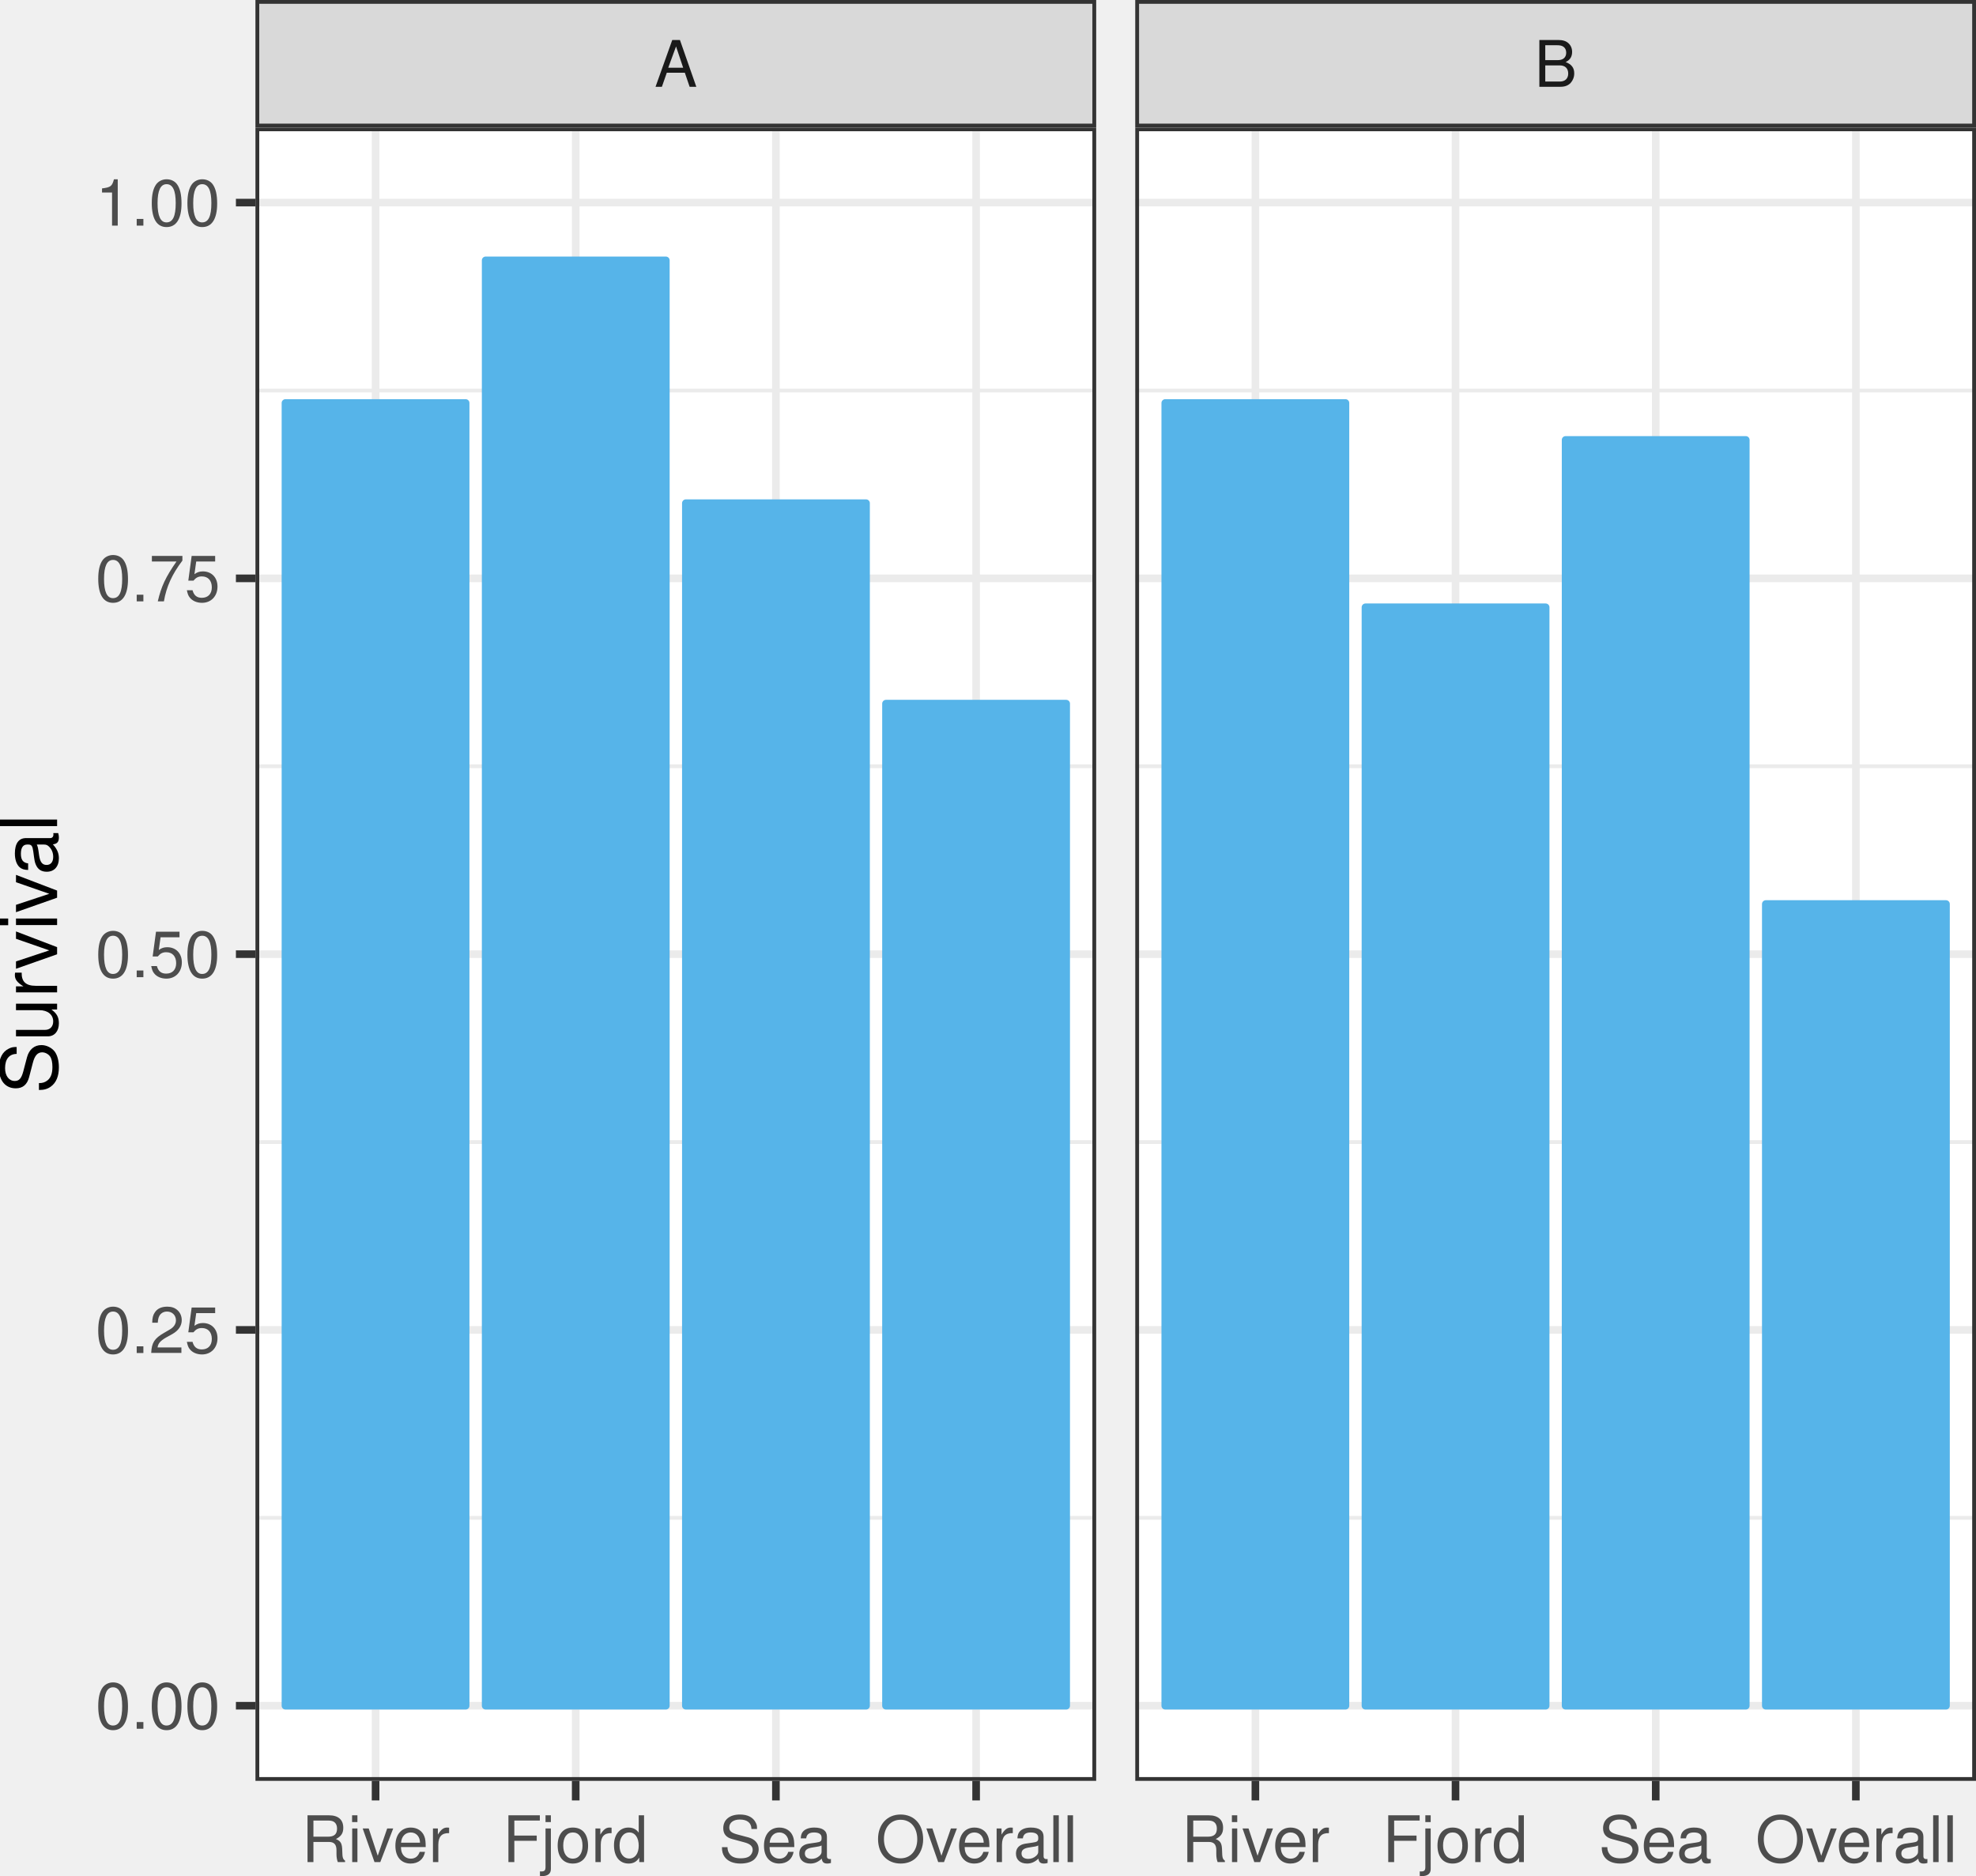
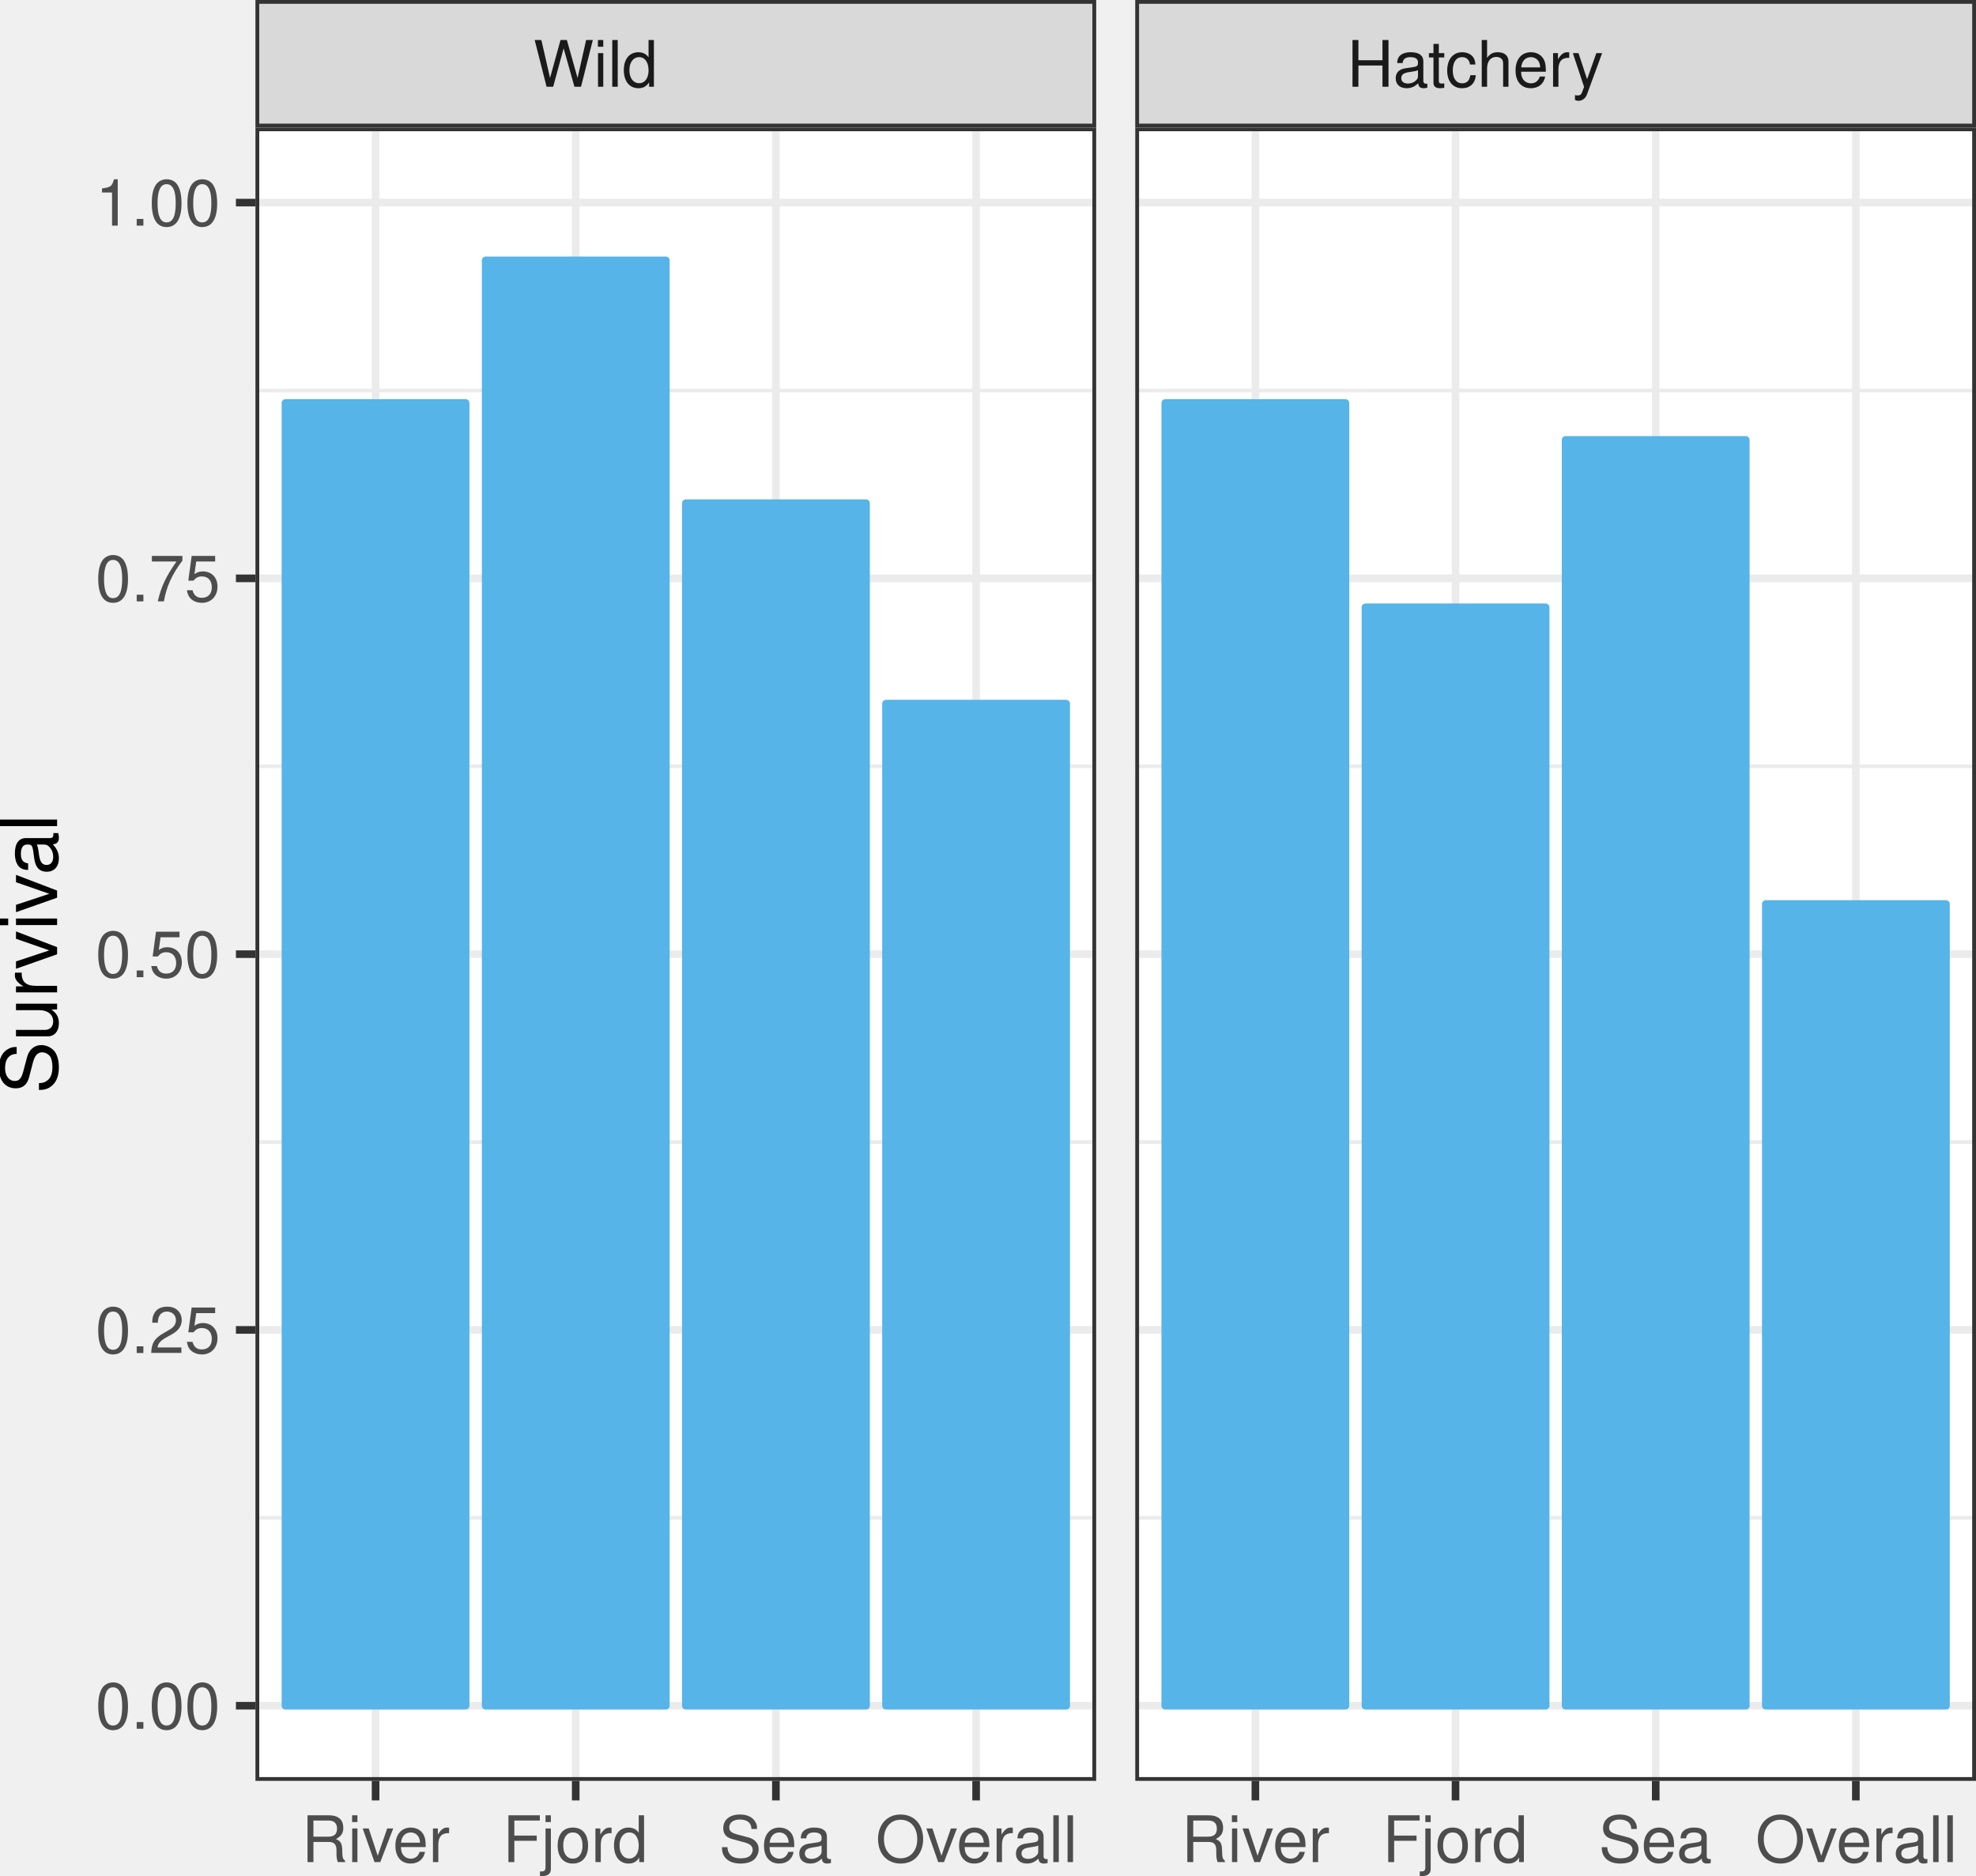
<svg xmlns="http://www.w3.org/2000/svg" version="1.1" id="svg2" xml:space="preserve" width="369.531" height="350.685" viewBox="0 0 369.531 350.685">
  <defs id="defs6">
    <clipPath clipPathUnits="userSpaceOnUse" id="clipPath42">
      <path d="M 0,0 H 288 V 288 H 0 Z" id="path40" />
    </clipPath>
    <clipPath clipPathUnits="userSpaceOnUse" id="clipPath54">
      <path d="M 41.2,32.79 H 159.12 V 264.65 H 41.2 Z" id="path52" />
    </clipPath>
    <clipPath clipPathUnits="userSpaceOnUse" id="clipPath102">
      <path d="M 164.6,32.79 H 282.52 V 264.65 H 164.6 Z" id="path100" />
    </clipPath>
    <clipPath clipPathUnits="userSpaceOnUse" id="clipPath150">
      <path d="m 41.2,264.65 h 117.92 v 17.87 H 41.2 Z" id="path148" />
    </clipPath>
    <clipPath clipPathUnits="userSpaceOnUse" id="clipPath158">
      <path d="m 41.2,264.65 h 117.92 v 17.87 H 41.2 Z" id="path156" />
    </clipPath>
    <clipPath clipPathUnits="userSpaceOnUse" id="clipPath172">
      <path d="m 41.2,264.65 h 117.92 v 17.87 H 41.2 Z" id="path170" />
    </clipPath>
    <clipPath clipPathUnits="userSpaceOnUse" id="clipPath180">
      <path d="m 41.2,264.65 h 117.92 v 17.87 H 41.2 Z" id="path178" />
    </clipPath>
    <clipPath clipPathUnits="userSpaceOnUse" id="clipPath190">
      <path d="m 164.6,264.65 h 117.92 v 17.87 H 164.6 Z" id="path188" />
    </clipPath>
    <clipPath clipPathUnits="userSpaceOnUse" id="clipPath198">
      <path d="m 164.6,264.65 h 117.92 v 17.87 H 164.6 Z" id="path196" />
    </clipPath>
    <clipPath clipPathUnits="userSpaceOnUse" id="clipPath212">
      <path d="m 164.6,264.65 h 117.92 v 17.87 H 164.6 Z" id="path210" />
    </clipPath>
    <clipPath clipPathUnits="userSpaceOnUse" id="clipPath220">
      <path d="m 164.6,264.65 h 117.92 v 17.87 H 164.6 Z" id="path218" />
    </clipPath>
  </defs>
  <g id="g10" transform="matrix(1.333333,0,0,-1.333333,-7.162265,376.6933)">
    <g id="g12" />
    <g id="g14" />
    <g id="g16" />
    <g id="g18" />
    <g id="g20" />
    <g id="g22" />
    <g id="g24" />
    <g id="g26" />
    <g id="g28" />
    <g id="g30" />
    <g id="g32" />
    <g id="g34" />
    <g clip-path="url(#clipPath42)" id="g38" />
    <g id="g46" />
    <g id="g48">
      <g id="g50" clip-path="url(#clipPath54)">
        <path d="M 41.2,32.79 H 159.12 V 264.65 H 41.2 Z" style="fill:#ffffff;fill-opacity:1;fill-rule:nonzero;stroke:none" id="path56" />
        <path d="M 41.2,69.68 H 159.12" style="fill:none;stroke:#ebebeb;stroke-width:0.53;stroke-linecap:butt;stroke-linejoin:round;stroke-miterlimit:10;stroke-dasharray:none;stroke-opacity:1" id="path58" />
        <path d="M 41.2,122.37 H 159.12" style="fill:none;stroke:#ebebeb;stroke-width:0.53;stroke-linecap:butt;stroke-linejoin:round;stroke-miterlimit:10;stroke-dasharray:none;stroke-opacity:1" id="path60" />
        <path d="M 41.2,175.07 H 159.12" style="fill:none;stroke:#ebebeb;stroke-width:0.53;stroke-linecap:butt;stroke-linejoin:round;stroke-miterlimit:10;stroke-dasharray:none;stroke-opacity:1" id="path62" />
        <path d="M 41.2,227.76 H 159.12" style="fill:none;stroke:#ebebeb;stroke-width:0.53;stroke-linecap:butt;stroke-linejoin:round;stroke-miterlimit:10;stroke-dasharray:none;stroke-opacity:1" id="path64" />
        <path d="M 41.2,43.33 H 159.12" style="fill:none;stroke:#ebebeb;stroke-width:1.07;stroke-linecap:butt;stroke-linejoin:round;stroke-miterlimit:10;stroke-dasharray:none;stroke-opacity:1" id="path66" />
        <path d="M 41.2,96.03 H 159.12" style="fill:none;stroke:#ebebeb;stroke-width:1.07;stroke-linecap:butt;stroke-linejoin:round;stroke-miterlimit:10;stroke-dasharray:none;stroke-opacity:1" id="path68" />
        <path d="M 41.2,148.72 H 159.12" style="fill:none;stroke:#ebebeb;stroke-width:1.07;stroke-linecap:butt;stroke-linejoin:round;stroke-miterlimit:10;stroke-dasharray:none;stroke-opacity:1" id="path70" />
        <path d="M 41.2,201.42 H 159.12" style="fill:none;stroke:#ebebeb;stroke-width:1.07;stroke-linecap:butt;stroke-linejoin:round;stroke-miterlimit:10;stroke-dasharray:none;stroke-opacity:1" id="path72" />
        <path d="M 41.2,254.11 H 159.12" style="fill:none;stroke:#ebebeb;stroke-width:1.07;stroke-linecap:butt;stroke-linejoin:round;stroke-miterlimit:10;stroke-dasharray:none;stroke-opacity:1" id="path74" />
        <path d="M 58.05,32.79 V 264.65" style="fill:none;stroke:#ebebeb;stroke-width:1.07;stroke-linecap:butt;stroke-linejoin:round;stroke-miterlimit:10;stroke-dasharray:none;stroke-opacity:1" id="path76" />
        <path d="M 86.12,32.79 V 264.65" style="fill:none;stroke:#ebebeb;stroke-width:1.07;stroke-linecap:butt;stroke-linejoin:round;stroke-miterlimit:10;stroke-dasharray:none;stroke-opacity:1" id="path78" />
        <path d="M 114.2,32.79 V 264.65" style="fill:none;stroke:#ebebeb;stroke-width:1.07;stroke-linecap:butt;stroke-linejoin:round;stroke-miterlimit:10;stroke-dasharray:none;stroke-opacity:1" id="path80" />
        <path d="M 142.28,32.79 V 264.65" style="fill:none;stroke:#ebebeb;stroke-width:1.07;stroke-linecap:butt;stroke-linejoin:round;stroke-miterlimit:10;stroke-dasharray:none;stroke-opacity:1" id="path82" />
        <path d="M 45.41,43.33 H 70.68 V 226.01 H 45.41 Z" style="fill:#56b4e9;fill-opacity:1;fill-rule:nonzero;stroke:#56b4e9;stroke-width:1.07;stroke-linecap:butt;stroke-linejoin:round;stroke-miterlimit:10;stroke-dasharray:none;stroke-opacity:1" id="path84" />
        <path d="M 73.49,43.33 H 98.76 V 246.01 H 73.49 Z" style="fill:#56b4e9;fill-opacity:1;fill-rule:nonzero;stroke:#56b4e9;stroke-width:1.07;stroke-linecap:butt;stroke-linejoin:round;stroke-miterlimit:10;stroke-dasharray:none;stroke-opacity:1" id="path86" />
        <path d="m 101.57,43.33 h 25.27 v 168.63 h -25.27 z" style="fill:#56b4e9;fill-opacity:1;fill-rule:nonzero;stroke:#56b4e9;stroke-width:1.07;stroke-linecap:butt;stroke-linejoin:round;stroke-miterlimit:10;stroke-dasharray:none;stroke-opacity:1" id="path88" />
        <path d="m 129.64,43.33 h 25.27 v 140.52 h -25.27 z" style="fill:#56b4e9;fill-opacity:1;fill-rule:nonzero;stroke:#56b4e9;stroke-width:1.07;stroke-linecap:butt;stroke-linejoin:round;stroke-miterlimit:10;stroke-dasharray:none;stroke-opacity:1" id="path90" />
        <path d="M 41.2,32.79 H 159.12 V 264.65 H 41.2 Z" style="fill:none;stroke:#333333;stroke-width:1.07;stroke-linecap:round;stroke-linejoin:round;stroke-miterlimit:10;stroke-dasharray:none;stroke-opacity:1" id="path92" />
      </g>
    </g>
    <g id="g94" />
    <g id="g96">
      <g id="g98" clip-path="url(#clipPath102)">
        <path d="M 164.6,32.79 H 282.52 V 264.65 H 164.6 Z" style="fill:#ffffff;fill-opacity:1;fill-rule:nonzero;stroke:none" id="path104" />
        <path d="M 164.6,69.68 H 282.52" style="fill:none;stroke:#ebebeb;stroke-width:0.53;stroke-linecap:butt;stroke-linejoin:round;stroke-miterlimit:10;stroke-dasharray:none;stroke-opacity:1" id="path106" />
        <path d="M 164.6,122.37 H 282.52" style="fill:none;stroke:#ebebeb;stroke-width:0.53;stroke-linecap:butt;stroke-linejoin:round;stroke-miterlimit:10;stroke-dasharray:none;stroke-opacity:1" id="path108" />
        <path d="M 164.6,175.07 H 282.52" style="fill:none;stroke:#ebebeb;stroke-width:0.53;stroke-linecap:butt;stroke-linejoin:round;stroke-miterlimit:10;stroke-dasharray:none;stroke-opacity:1" id="path110" />
        <path d="M 164.6,227.76 H 282.52" style="fill:none;stroke:#ebebeb;stroke-width:0.53;stroke-linecap:butt;stroke-linejoin:round;stroke-miterlimit:10;stroke-dasharray:none;stroke-opacity:1" id="path112" />
        <path d="M 164.6,43.33 H 282.52" style="fill:none;stroke:#ebebeb;stroke-width:1.07;stroke-linecap:butt;stroke-linejoin:round;stroke-miterlimit:10;stroke-dasharray:none;stroke-opacity:1" id="path114" />
        <path d="M 164.6,96.03 H 282.52" style="fill:none;stroke:#ebebeb;stroke-width:1.07;stroke-linecap:butt;stroke-linejoin:round;stroke-miterlimit:10;stroke-dasharray:none;stroke-opacity:1" id="path116" />
        <path d="M 164.6,148.72 H 282.52" style="fill:none;stroke:#ebebeb;stroke-width:1.07;stroke-linecap:butt;stroke-linejoin:round;stroke-miterlimit:10;stroke-dasharray:none;stroke-opacity:1" id="path118" />
        <path d="M 164.6,201.42 H 282.52" style="fill:none;stroke:#ebebeb;stroke-width:1.07;stroke-linecap:butt;stroke-linejoin:round;stroke-miterlimit:10;stroke-dasharray:none;stroke-opacity:1" id="path120" />
        <path d="M 164.6,254.11 H 282.52" style="fill:none;stroke:#ebebeb;stroke-width:1.07;stroke-linecap:butt;stroke-linejoin:round;stroke-miterlimit:10;stroke-dasharray:none;stroke-opacity:1" id="path122" />
        <path d="M 181.45,32.79 V 264.65" style="fill:none;stroke:#ebebeb;stroke-width:1.07;stroke-linecap:butt;stroke-linejoin:round;stroke-miterlimit:10;stroke-dasharray:none;stroke-opacity:1" id="path124" />
        <path d="M 209.52,32.79 V 264.65" style="fill:none;stroke:#ebebeb;stroke-width:1.07;stroke-linecap:butt;stroke-linejoin:round;stroke-miterlimit:10;stroke-dasharray:none;stroke-opacity:1" id="path126" />
        <path d="M 237.6,32.79 V 264.65" style="fill:none;stroke:#ebebeb;stroke-width:1.07;stroke-linecap:butt;stroke-linejoin:round;stroke-miterlimit:10;stroke-dasharray:none;stroke-opacity:1" id="path128" />
        <path d="M 265.67,32.79 V 264.65" style="fill:none;stroke:#ebebeb;stroke-width:1.07;stroke-linecap:butt;stroke-linejoin:round;stroke-miterlimit:10;stroke-dasharray:none;stroke-opacity:1" id="path130" />
        <path d="m 168.81,43.33 h 25.27 v 182.68 h -25.27 z" style="fill:#56b4e9;fill-opacity:1;fill-rule:nonzero;stroke:#56b4e9;stroke-width:1.07;stroke-linecap:butt;stroke-linejoin:round;stroke-miterlimit:10;stroke-dasharray:none;stroke-opacity:1" id="path132" />
        <path d="m 196.89,43.33 h 25.27 v 154.03 h -25.27 z" style="fill:#56b4e9;fill-opacity:1;fill-rule:nonzero;stroke:#56b4e9;stroke-width:1.07;stroke-linecap:butt;stroke-linejoin:round;stroke-miterlimit:10;stroke-dasharray:none;stroke-opacity:1" id="path134" />
        <path d="m 224.96,43.33 h 25.27 v 177.5 h -25.27 z" style="fill:#56b4e9;fill-opacity:1;fill-rule:nonzero;stroke:#56b4e9;stroke-width:1.07;stroke-linecap:butt;stroke-linejoin:round;stroke-miterlimit:10;stroke-dasharray:none;stroke-opacity:1" id="path136" />
        <path d="m 253.04,43.33 h 25.27 v 112.42 h -25.27 z" style="fill:#56b4e9;fill-opacity:1;fill-rule:nonzero;stroke:#56b4e9;stroke-width:1.07;stroke-linecap:butt;stroke-linejoin:round;stroke-miterlimit:10;stroke-dasharray:none;stroke-opacity:1" id="path138" />
        <path d="M 164.6,32.79 H 282.52 V 264.65 H 164.6 Z" style="fill:none;stroke:#333333;stroke-width:1.07;stroke-linecap:round;stroke-linejoin:round;stroke-miterlimit:10;stroke-dasharray:none;stroke-opacity:1" id="path140" />
      </g>
    </g>
    <g id="g142" />
    <g id="g144">
      <g id="g146" clip-path="url(#clipPath150)" />
    </g>
    <g id="g152">
      <g id="g154" clip-path="url(#clipPath158)">
        <path d="m 41.2,264.65 h 117.92 v 17.87 H 41.2 Z" style="fill:#d9d9d9;fill-opacity:1;fill-rule:nonzero;stroke:#333333;stroke-width:1.07;stroke-linecap:round;stroke-linejoin:round;stroke-miterlimit:10;stroke-dasharray:none;stroke-opacity:1" id="path160" />
-         <text transform="matrix(1,0,0,-1,97.16,270.35)" style="font-variant:normal;font-weight:normal;font-size:9px;font-family:Helvetica;-inkscape-font-specification:Helvetica;writing-mode:lr-tb;fill:#1a1a1a;fill-opacity:1;fill-rule:nonzero;stroke:none" id="text164">
-           <tspan x="0" y="0" id="tspan162">A</tspan>
+         <text transform="scale(1,-1)" style="font-variant:normal;font-weight:normal;font-size:9px;font-family:Helvetica;-inkscape-font-specification:Helvetica;writing-mode:lr-tb;fill:#1a1a1a;fill-opacity:1;fill-rule:nonzero;stroke:none" id="text164" x="106.189" y="-270.35">
+           <tspan x="100.16" y="-270.35" id="tspan162" style="text-align:center;text-anchor:middle">Wild</tspan>
        </text>
      </g>
    </g>
    <g id="g166">
      <g id="g168" clip-path="url(#clipPath172)" />
    </g>
    <g id="g174">
      <g id="g176" clip-path="url(#clipPath180)" />
    </g>
    <g id="g182" />
    <g id="g184">
      <g id="g186" clip-path="url(#clipPath190)" />
    </g>
    <g id="g192">
      <g id="g194" clip-path="url(#clipPath198)">
        <path d="m 164.6,264.65 h 117.92 v 17.87 H 164.6 Z" style="fill:#d9d9d9;fill-opacity:1;fill-rule:nonzero;stroke:#333333;stroke-width:1.07;stroke-linecap:round;stroke-linejoin:round;stroke-miterlimit:10;stroke-dasharray:none;stroke-opacity:1" id="path200" />
-         <text transform="matrix(1,0,0,-1,220.56,270.35)" style="font-variant:normal;font-weight:normal;font-size:9px;font-family:Helvetica;-inkscape-font-specification:Helvetica;writing-mode:lr-tb;fill:#1a1a1a;fill-opacity:1;fill-rule:nonzero;stroke:none" id="text204">
-           <tspan x="0" y="0" id="tspan202">B</tspan>
+         <text transform="scale(1,-1)" style="font-variant:normal;font-weight:normal;font-size:9px;font-family:Helvetica;-inkscape-font-specification:Helvetica;writing-mode:lr-tb;fill:#1a1a1a;fill-opacity:1;fill-rule:nonzero;stroke:none" id="text204" x="225.992" y="-270.35">
+           <tspan x="223.56" y="-270.35" id="tspan202" style="text-align:center;text-anchor:middle">Hatchery</tspan>
        </text>
      </g>
    </g>
    <g id="g206">
      <g id="g208" clip-path="url(#clipPath212)" />
    </g>
    <g id="g214">
      <g id="g216" clip-path="url(#clipPath220)" />
    </g>
    <g id="g222" />
    <g id="g224" />
    <g id="g226" />
    <g id="g228" />
    <g id="g230" />
    <g id="g232" />
    <g id="g234" />
    <g id="g236" />
    <g id="g238" />
    <g id="g240">
      <path d="m 58.05,30.05 v 2.74" style="fill:none;stroke:#333333;stroke-width:1.07;stroke-linecap:butt;stroke-linejoin:round;stroke-miterlimit:10;stroke-dasharray:none;stroke-opacity:1" id="path242" />
      <path d="m 86.12,30.05 v 2.74" style="fill:none;stroke:#333333;stroke-width:1.07;stroke-linecap:butt;stroke-linejoin:round;stroke-miterlimit:10;stroke-dasharray:none;stroke-opacity:1" id="path244" />
      <path d="m 114.2,30.05 v 2.74" style="fill:none;stroke:#333333;stroke-width:1.07;stroke-linecap:butt;stroke-linejoin:round;stroke-miterlimit:10;stroke-dasharray:none;stroke-opacity:1" id="path246" />
      <path d="m 142.28,30.05 v 2.74" style="fill:none;stroke:#333333;stroke-width:1.07;stroke-linecap:butt;stroke-linejoin:round;stroke-miterlimit:10;stroke-dasharray:none;stroke-opacity:1" id="path248" />
    </g>
    <g id="g250" />
    <g id="g252">
      <text transform="matrix(1,0,0,-1,47.66,21.4)" style="font-variant:normal;font-weight:normal;font-size:9px;font-family:Helvetica;-inkscape-font-specification:Helvetica;writing-mode:lr-tb;fill:#4d4d4d;fill-opacity:1;fill-rule:nonzero;stroke:none" id="text256">
        <tspan x="0 6.498 8.496 12.771 17.775" y="0" id="tspan254">River</tspan>
      </text>
      <text transform="matrix(1,0,0,-1,75.87,21.4)" style="font-variant:normal;font-weight:normal;font-size:9px;font-family:Helvetica;-inkscape-font-specification:Helvetica;writing-mode:lr-tb;fill:#4d4d4d;fill-opacity:1;fill-rule:nonzero;stroke:none" id="text260">
        <tspan x="0 5.499 7.497 12.501 15.498" y="0" id="tspan258">Fjord</tspan>
      </text>
      <text transform="matrix(1,0,0,-1,106.19,21.4)" style="font-variant:normal;font-weight:normal;font-size:9px;font-family:Helvetica;-inkscape-font-specification:Helvetica;writing-mode:lr-tb;fill:#4d4d4d;fill-opacity:1;fill-rule:nonzero;stroke:none" id="text264">
        <tspan x="0 6.003 11.007" y="0" id="tspan262">Sea</tspan>
      </text>
      <text transform="matrix(1,0,0,-1,128.18,21.4)" style="font-variant:normal;font-weight:normal;font-size:9px;font-family:Helvetica;-inkscape-font-specification:Helvetica;writing-mode:lr-tb;fill:#4d4d4d;fill-opacity:1;fill-rule:nonzero;stroke:none" id="text268">
        <tspan x="0 7.002 11.277 16.281 19.188 24.192 26.19" y="0" id="tspan266">Overall</tspan>
      </text>
    </g>
    <g id="g270" />
    <g id="g272" />
    <g id="g274" />
    <g id="g276" />
    <g id="g278" />
    <g id="g280" />
    <g id="g282" />
    <g id="g284">
      <path d="m 181.45,30.05 v 2.74" style="fill:none;stroke:#333333;stroke-width:1.07;stroke-linecap:butt;stroke-linejoin:round;stroke-miterlimit:10;stroke-dasharray:none;stroke-opacity:1" id="path286" />
      <path d="m 209.52,30.05 v 2.74" style="fill:none;stroke:#333333;stroke-width:1.07;stroke-linecap:butt;stroke-linejoin:round;stroke-miterlimit:10;stroke-dasharray:none;stroke-opacity:1" id="path288" />
      <path d="m 237.6,30.05 v 2.74" style="fill:none;stroke:#333333;stroke-width:1.07;stroke-linecap:butt;stroke-linejoin:round;stroke-miterlimit:10;stroke-dasharray:none;stroke-opacity:1" id="path290" />
      <path d="m 265.67,30.05 v 2.74" style="fill:none;stroke:#333333;stroke-width:1.07;stroke-linecap:butt;stroke-linejoin:round;stroke-miterlimit:10;stroke-dasharray:none;stroke-opacity:1" id="path292" />
    </g>
    <g id="g294" />
    <g id="g296">
      <text transform="matrix(1,0,0,-1,171.06,21.4)" style="font-variant:normal;font-weight:normal;font-size:9px;font-family:Helvetica;-inkscape-font-specification:Helvetica;writing-mode:lr-tb;fill:#4d4d4d;fill-opacity:1;fill-rule:nonzero;stroke:none" id="text300">
        <tspan x="0 6.498 8.496 12.771 17.775" y="0" id="tspan298">River</tspan>
      </text>
      <text transform="matrix(1,0,0,-1,199.27,21.4)" style="font-variant:normal;font-weight:normal;font-size:9px;font-family:Helvetica;-inkscape-font-specification:Helvetica;writing-mode:lr-tb;fill:#4d4d4d;fill-opacity:1;fill-rule:nonzero;stroke:none" id="text304">
        <tspan x="0 5.499 7.497 12.501 15.498" y="0" id="tspan302">Fjord</tspan>
      </text>
      <text transform="matrix(1,0,0,-1,229.59,21.4)" style="font-variant:normal;font-weight:normal;font-size:9px;font-family:Helvetica;-inkscape-font-specification:Helvetica;writing-mode:lr-tb;fill:#4d4d4d;fill-opacity:1;fill-rule:nonzero;stroke:none" id="text308">
        <tspan x="0 6.003 11.007" y="0" id="tspan306">Sea</tspan>
      </text>
      <text transform="matrix(1,0,0,-1,251.58,21.4)" style="font-variant:normal;font-weight:normal;font-size:9px;font-family:Helvetica;-inkscape-font-specification:Helvetica;writing-mode:lr-tb;fill:#4d4d4d;fill-opacity:1;fill-rule:nonzero;stroke:none" id="text312">
        <tspan x="0 7.002 11.277 16.281 19.188 24.192 26.19" y="0" id="tspan310">Overall</tspan>
      </text>
    </g>
    <g id="g314" />
    <g id="g316" />
    <g id="g318" />
    <g id="g320" />
    <g id="g322" />
    <g id="g324" />
    <g id="g326" />
    <g id="g328">
      <text transform="matrix(1,0,0,-1,18.76,40.1)" style="font-variant:normal;font-weight:normal;font-size:9px;font-family:Helvetica;-inkscape-font-specification:Helvetica;writing-mode:lr-tb;fill:#4d4d4d;fill-opacity:1;fill-rule:nonzero;stroke:none" id="text332">
        <tspan x="0 5.004 7.506 12.51" y="0" id="tspan330">0.00</tspan>
      </text>
      <text transform="matrix(1,0,0,-1,18.76,92.79)" style="font-variant:normal;font-weight:normal;font-size:9px;font-family:Helvetica;-inkscape-font-specification:Helvetica;writing-mode:lr-tb;fill:#4d4d4d;fill-opacity:1;fill-rule:nonzero;stroke:none" id="text336">
        <tspan x="0 5.004 7.506 12.51" y="0" id="tspan334">0.25</tspan>
      </text>
      <text transform="matrix(1,0,0,-1,18.76,145.49)" style="font-variant:normal;font-weight:normal;font-size:9px;font-family:Helvetica;-inkscape-font-specification:Helvetica;writing-mode:lr-tb;fill:#4d4d4d;fill-opacity:1;fill-rule:nonzero;stroke:none" id="text340">
        <tspan x="0 5.004 7.506 12.51" y="0" id="tspan338">0.50</tspan>
      </text>
      <text transform="matrix(1,0,0,-1,18.76,198.19)" style="font-variant:normal;font-weight:normal;font-size:9px;font-family:Helvetica;-inkscape-font-specification:Helvetica;writing-mode:lr-tb;fill:#4d4d4d;fill-opacity:1;fill-rule:nonzero;stroke:none" id="text344">
        <tspan x="0 5.004 7.506 12.51" y="0" id="tspan342">0.75</tspan>
      </text>
      <text transform="matrix(1,0,0,-1,18.76,250.88)" style="font-variant:normal;font-weight:normal;font-size:9px;font-family:Helvetica;-inkscape-font-specification:Helvetica;writing-mode:lr-tb;fill:#4d4d4d;fill-opacity:1;fill-rule:nonzero;stroke:none" id="text348">
        <tspan x="0 5.004 7.506 12.51" y="0" id="tspan346">1.00</tspan>
      </text>
    </g>
    <g id="g350" />
    <g id="g352">
      <path d="M 38.46,43.33 H 41.2" style="fill:none;stroke:#333333;stroke-width:1.07;stroke-linecap:butt;stroke-linejoin:round;stroke-miterlimit:10;stroke-dasharray:none;stroke-opacity:1" id="path354" />
      <path d="M 38.46,96.03 H 41.2" style="fill:none;stroke:#333333;stroke-width:1.07;stroke-linecap:butt;stroke-linejoin:round;stroke-miterlimit:10;stroke-dasharray:none;stroke-opacity:1" id="path356" />
      <path d="M 38.46,148.72 H 41.2" style="fill:none;stroke:#333333;stroke-width:1.07;stroke-linecap:butt;stroke-linejoin:round;stroke-miterlimit:10;stroke-dasharray:none;stroke-opacity:1" id="path358" />
      <path d="M 38.46,201.42 H 41.2" style="fill:none;stroke:#333333;stroke-width:1.07;stroke-linecap:butt;stroke-linejoin:round;stroke-miterlimit:10;stroke-dasharray:none;stroke-opacity:1" id="path360" />
      <path d="M 38.46,254.11 H 41.2" style="fill:none;stroke:#333333;stroke-width:1.07;stroke-linecap:butt;stroke-linejoin:round;stroke-miterlimit:10;stroke-dasharray:none;stroke-opacity:1" id="path362" />
    </g>
    <g id="g364" />
    <g id="g366" />
    <g id="g368" />
    <g id="g370" />
    <g id="g372" />
    <g id="g374" />
    <g id="g376" />
    <g id="g378" />
    <g id="g380" />
    <g id="g382">
      <text transform="matrix(0,1,1,0,13.38,129.14)" style="font-variant:normal;font-weight:normal;font-size:11px;font-family:Helvetica;-inkscape-font-specification:Helvetica;writing-mode:lr-tb;fill:#000000;fill-opacity:1;fill-rule:nonzero;stroke:none" id="text386">
        <tspan x="0 7.337 13.453 17.446 22.946 25.388 30.613 36.729" y="0" id="tspan384">Survival</tspan>
      </text>
    </g>
    <g id="g388" />
    <g id="g390" />
    <g id="g392" />
    <g id="g394" />
    <g id="g396" />
    <g id="g398" />
    <g id="g400" />
    <g id="g402" />
    <g id="g404" />
    <g id="g406" />
    <g id="g408" />
    <g id="g410" />
  </g>
</svg>
